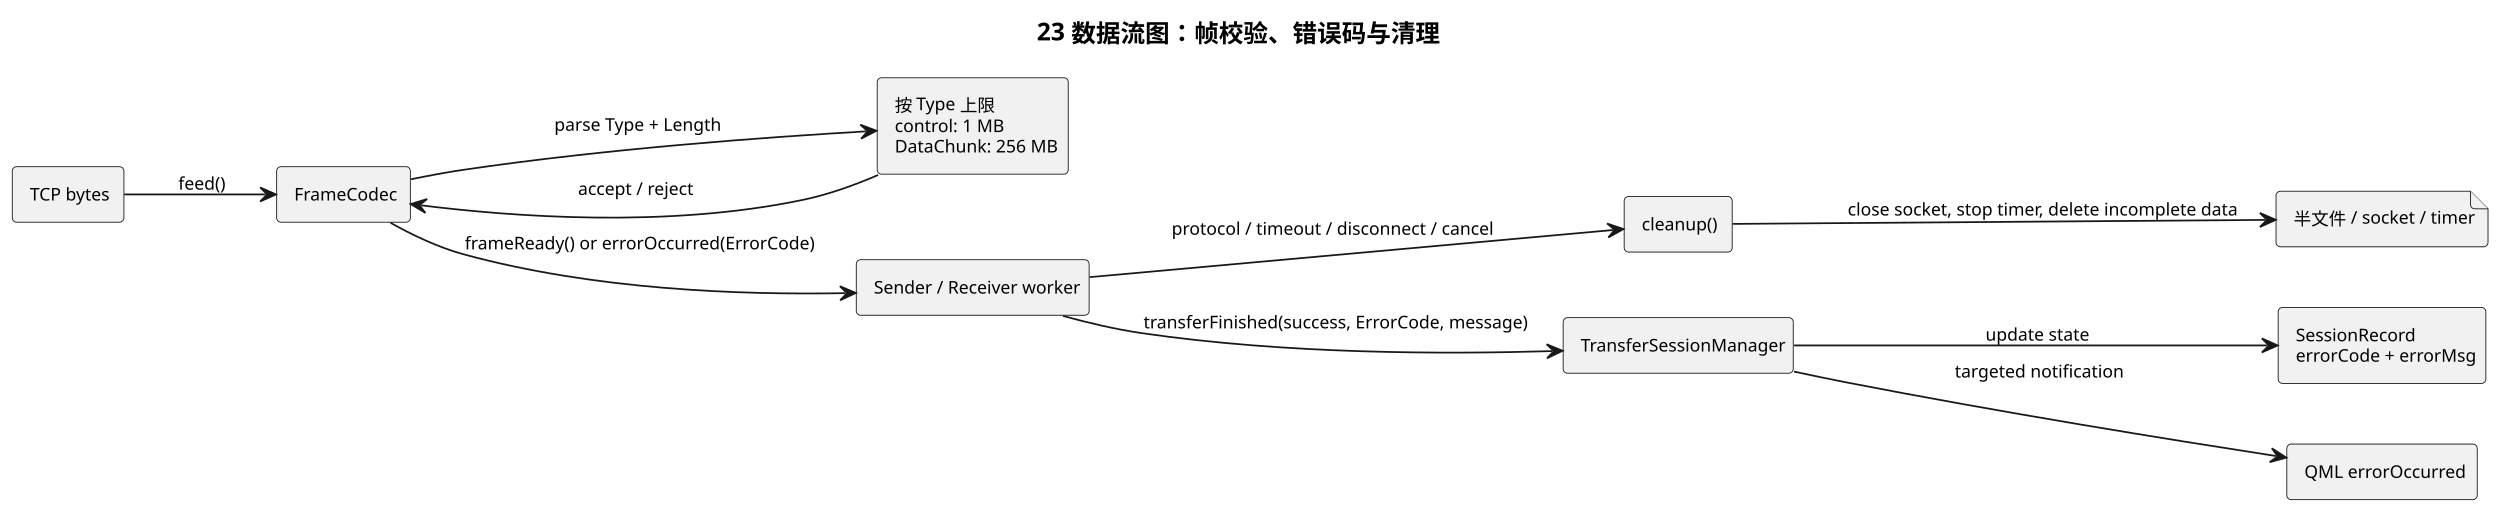
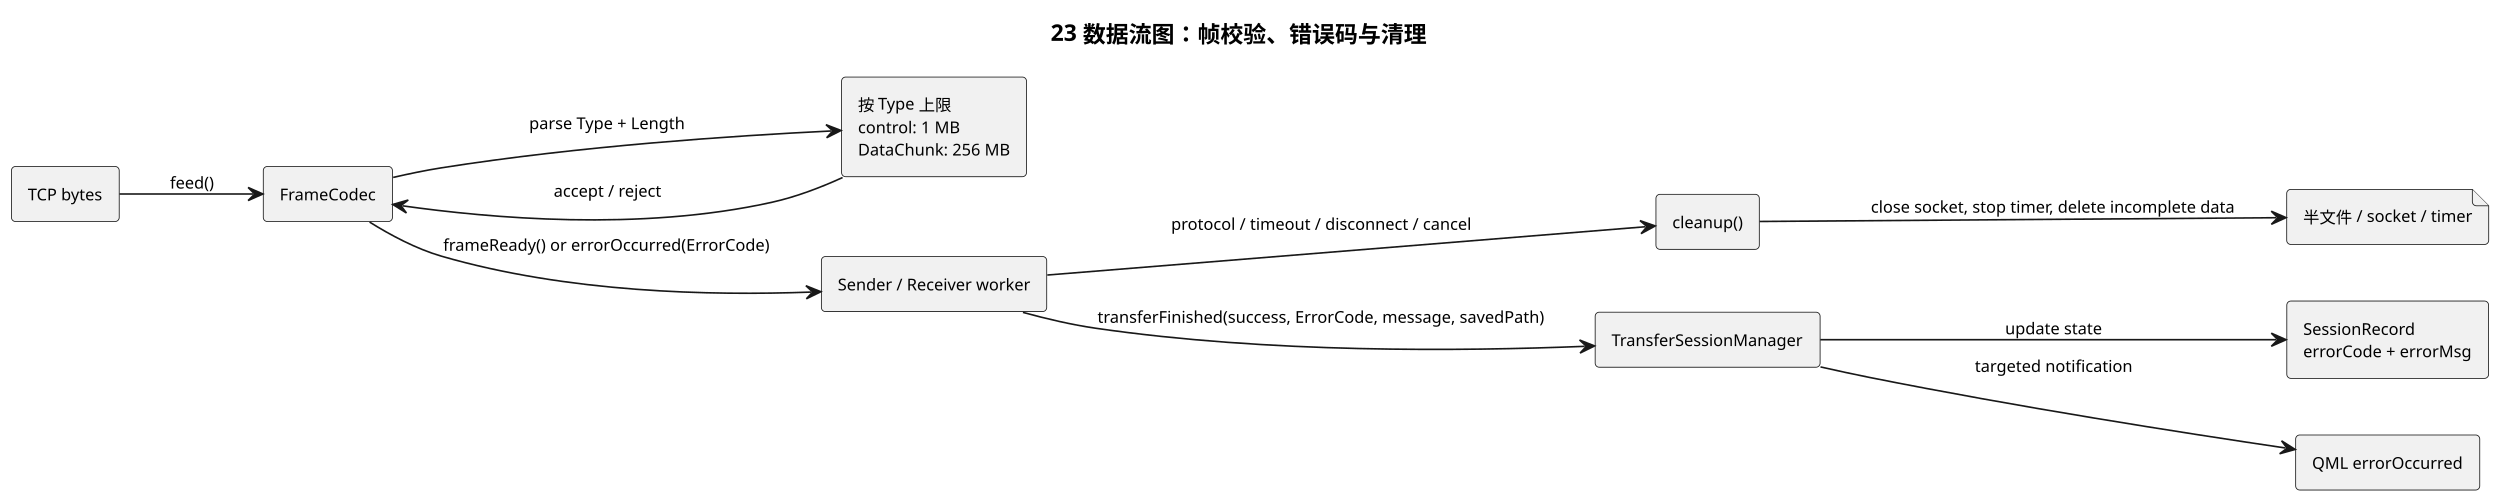
- <svg xmlns="http://www.w3.org/2000/svg" contentStyleType="text/css" data-diagram-type="DESCRIPTION" height="290px" preserveAspectRatio="none" style="width:1424px;height:290px;background:#FFFFFF;" version="1.1" viewBox="0 0 1424 290" width="1424px" zoomAndPan="magnify">
+ <svg xmlns="http://www.w3.org/2000/svg" contentStyleType="text/css" data-diagram-type="DESCRIPTION" height="305px" preserveAspectRatio="none" style="width:1527px;height:305px;background:#FFFFFF;" version="1.1" viewBox="0 0 1527 305" width="1527px" zoomAndPan="magnify">
  <defs />
  <g>
    <g class="title" data-source-line="28">
-       <text fill="#000000" font-family="sans-serif" font-size="14" font-weight="bold" lengthAdjust="spacing" textLength="229.058" x="590.557" y="22.995">23 数据流图：帧校验、错误码与清理</text>
+       <text fill="#000000" font-family="sans-serif" font-size="14" font-weight="bold" lengthAdjust="spacing" textLength="229.655" x="641.722" y="24.966">23 数据流图：帧校验、错误码与清理</text>
    </g>
    <g class="entity" data-qualified-name="Bytes" data-source-line="32" id="ent0002">
-       <rect fill="#F1F1F1" height="31.641" rx="2.5" ry="2.5" style="stroke:#181818;stroke-width:0.5;" width="63.579" x="7" y="94.937" />
-       <text fill="#000000" font-family="sans-serif" font-size="10" lengthAdjust="spacing" textLength="43.579" x="17" y="114.219">TCP bytes</text>
+       <rect fill="#F1F1F1" height="33.62" rx="2.5" ry="2.5" style="stroke:#181818;stroke-width:0.5;" width="65.82" x="7" y="101.688" />
+       <text fill="#000000" font-family="sans-serif" font-size="10" lengthAdjust="spacing" textLength="45.82" x="17" y="122.378">TCP bytes</text>
    </g>
    <g class="entity" data-qualified-name="Codec" data-source-line="33" id="ent0003">
-       <rect fill="#F1F1F1" height="31.641" rx="2.5" ry="2.5" style="stroke:#181818;stroke-width:0.5;" width="76.162" x="157.58" y="94.937" />
-       <text fill="#000000" font-family="sans-serif" font-size="10" lengthAdjust="spacing" textLength="56.162" x="167.58" y="114.219">FrameCodec</text>
+       <rect fill="#F1F1F1" height="33.62" rx="2.5" ry="2.5" style="stroke:#181818;stroke-width:0.5;" width="78.88" x="160.82" y="101.688" />
+       <text fill="#000000" font-family="sans-serif" font-size="10" lengthAdjust="spacing" textLength="58.88" x="170.82" y="122.378">FrameCodec</text>
    </g>
    <g class="entity" data-qualified-name="Limit" data-source-line="34" id="ent0004">
-       <rect fill="#F1F1F1" height="54.922" rx="2.5" ry="2.5" style="stroke:#181818;stroke-width:0.5;" width="108.814" x="499.65" y="44.297" />
-       <text fill="#000000" font-family="sans-serif" font-size="10" lengthAdjust="spacing" textLength="56.484" x="509.65" y="63.579">按 Type 上限</text>
-       <text fill="#000000" font-family="sans-serif" font-size="10" lengthAdjust="spacing" textLength="60.322" x="509.65" y="75.22">control: 1 MB</text>
-       <text fill="#000000" font-family="sans-serif" font-size="10" lengthAdjust="spacing" textLength="88.814" x="509.65" y="86.86">DataChunk: 256 MB</text>
+       <rect fill="#F1F1F1" height="60.86" rx="2.5" ry="2.5" style="stroke:#181818;stroke-width:0.5;" width="112.94" x="514.04" y="47.068" />
+       <text fill="#000000" font-family="sans-serif" font-size="10" lengthAdjust="spacing" textLength="57.65" x="524.04" y="67.758">按 Type 上限</text>
+       <text fill="#000000" font-family="sans-serif" font-size="10" lengthAdjust="spacing" textLength="62.57" x="524.04" y="81.378">control: 1 MB</text>
+       <text fill="#000000" font-family="sans-serif" font-size="10" lengthAdjust="spacing" textLength="92.94" x="524.04" y="94.998">DataChunk: 256 MB</text>
    </g>
    <g class="entity" data-qualified-name="Worker" data-source-line="35" id="ent0005">
-       <rect fill="#F1F1F1" height="31.641" rx="2.5" ry="2.5" style="stroke:#181818;stroke-width:0.5;" width="132.627" x="487.74" y="147.937" />
-       <text fill="#000000" font-family="sans-serif" font-size="10" lengthAdjust="spacing" textLength="112.627" x="497.74" y="167.219">Sender / Receiver worker</text>
+       <rect fill="#F1F1F1" height="33.62" rx="2.5" ry="2.5" style="stroke:#181818;stroke-width:0.5;" width="137.63" x="501.7" y="156.688" />
+       <text fill="#000000" font-family="sans-serif" font-size="10" lengthAdjust="spacing" textLength="117.63" x="511.7" y="177.378">Sender / Receiver worker</text>
    </g>
    <g class="entity" data-qualified-name="Cleanup" data-source-line="36" id="ent0006">
-       <rect fill="#F1F1F1" height="31.641" rx="2.5" ry="2.5" style="stroke:#181818;stroke-width:0.5;" width="61.528" x="925.13" y="111.937" />
-       <text fill="#000000" font-family="sans-serif" font-size="10" lengthAdjust="spacing" textLength="41.528" x="935.13" y="131.219">cleanup()</text>
+       <rect fill="#F1F1F1" height="33.62" rx="2.5" ry="2.5" style="stroke:#181818;stroke-width:0.5;" width="63.14" x="1011.45" y="118.688" />
+       <text fill="#000000" font-family="sans-serif" font-size="10" lengthAdjust="spacing" textLength="43.14" x="1021.45" y="139.378">cleanup()</text>
    </g>
    <g class="entity" data-qualified-name="Temporary" data-source-line="37" id="ent0007">
-       <path d="M1296.43,111.437 L1296.43,138.077 A2.5,2.5 0 0 0 1298.93,140.577 L1414.672,140.577 A2.5,2.5 0 0 0 1417.172,138.077 L1417.172,118.937 L1407.172,108.937 L1298.93,108.937 A2.5,2.5 0 0 0 1296.43,111.437" fill="#F1F1F1" style="stroke:#181818;stroke-width:0.5;" />
-       <path d="M1407.172,108.937 L1407.172,116.437 A2.5,2.5 0 0 0 1409.672,118.937 L1417.172,118.937" fill="#F1F1F1" style="stroke:#181818;stroke-width:0.5;" />
-       <text fill="#000000" font-family="sans-serif" font-size="10" lengthAdjust="spacing" textLength="100.742" x="1306.43" y="128.219">半文件 / socket / timer</text>
+       <path d="M1396.72,118.188 L1396.72,146.808 A2.5,2.5 0 0 0 1399.22,149.308 L1517.6,149.308 A2.5,2.5 0 0 0 1520.1,146.808 L1520.1,125.688 L1510.1,115.688 L1399.22,115.688 A2.5,2.5 0 0 0 1396.72,118.188" fill="#F1F1F1" style="stroke:#181818;stroke-width:0.5;" />
+       <path d="M1510.1,115.688 L1510.1,123.188 A2.5,2.5 0 0 0 1512.6,125.688 L1520.1,125.688" fill="#F1F1F1" style="stroke:#181818;stroke-width:0.5;" />
+       <text fill="#000000" font-family="sans-serif" font-size="10" lengthAdjust="spacing" textLength="103.38" x="1406.72" y="136.378">半文件 / socket / timer</text>
    </g>
    <g class="entity" data-qualified-name="Tsm" data-source-line="38" id="ent0008">
-       <rect fill="#F1F1F1" height="31.641" rx="2.5" ry="2.5" style="stroke:#181818;stroke-width:0.5;" width="131.06" x="890.37" y="180.937" />
-       <text fill="#000000" font-family="sans-serif" font-size="10" lengthAdjust="spacing" textLength="111.06" x="900.37" y="200.219">TransferSessionManager</text>
+       <rect fill="#F1F1F1" height="33.62" rx="2.5" ry="2.5" style="stroke:#181818;stroke-width:0.5;" width="137.39" x="974.33" y="190.688" />
+       <text fill="#000000" font-family="sans-serif" font-size="10" lengthAdjust="spacing" textLength="117.39" x="984.33" y="211.378">TransferSessionManager</text>
    </g>
    <g class="entity" data-qualified-name="Record" data-source-line="39" id="ent0009">
-       <rect fill="#F1F1F1" height="43.281" rx="2.5" ry="2.5" style="stroke:#181818;stroke-width:0.5;" width="118.291" x="1297.65" y="175.117" />
-       <text fill="#000000" font-family="sans-serif" font-size="10" lengthAdjust="spacing" textLength="65.312" x="1307.65" y="194.399">SessionRecord</text>
-       <text fill="#000000" font-family="sans-serif" font-size="10" lengthAdjust="spacing" textLength="98.291" x="1307.65" y="206.04">errorCode + errorMsg</text>
+       <rect fill="#F1F1F1" height="47.24" rx="2.5" ry="2.5" style="stroke:#181818;stroke-width:0.5;" width="123.25" x="1396.78" y="183.878" />
+       <text fill="#000000" font-family="sans-serif" font-size="10" lengthAdjust="spacing" textLength="68.51" x="1406.78" y="204.568">SessionRecord</text>
+       <text fill="#000000" font-family="sans-serif" font-size="10" lengthAdjust="spacing" textLength="103.25" x="1406.78" y="218.188">errorCode + errorMsg</text>
    </g>
    <g class="entity" data-qualified-name="Qml" data-source-line="40" id="ent0010">
-       <rect fill="#F1F1F1" height="31.641" rx="2.5" ry="2.5" style="stroke:#181818;stroke-width:0.5;" width="108.481" x="1302.56" y="252.937" />
-       <text fill="#000000" font-family="sans-serif" font-size="10" lengthAdjust="spacing" textLength="88.481" x="1312.56" y="272.219">QML errorOccurred</text>
+       <rect fill="#F1F1F1" height="33.62" rx="2.5" ry="2.5" style="stroke:#181818;stroke-width:0.5;" width="112.44" x="1402.19" y="265.688" />
+       <text fill="#000000" font-family="sans-serif" font-size="10" lengthAdjust="spacing" textLength="92.44" x="1412.19" y="286.378">QML errorOccurred</text>
    </g>
    <g class="link" data-entity-1="ent0002" data-entity-2="ent0003" data-link-type="dependency" data-source-line="42" id="lnk11">
-       <path d="M70.76,110.757 C95.65,110.757 124.71,110.757 151.18,110.757" fill="none" id="Bytes-to-Codec" style="stroke:#181818;stroke-width:1;" />
-       <polygon fill="#181818" points="157.18,110.757,148.18,106.757,152.18,110.757,148.18,114.757,157.18,110.757" style="stroke:#181818;stroke-width:1;" />
-       <text fill="#000000" font-family="sans-serif" font-size="10" lengthAdjust="spacing" textLength="25.869" x="101.58" y="108.039">feed()</text>
+       <path d="M72.95,118.498 C98.26,118.498 127.66,118.498 154.55,118.498" fill="none" id="Bytes-to-Codec" style="stroke:#181818;stroke-width:1;" />
+       <polygon fill="#181818" points="160.55,118.498,151.55,114.498,155.55,118.498,151.55,122.498,160.55,118.498" style="stroke:#181818;stroke-width:1;" />
+       <text fill="#000000" font-family="sans-serif" font-size="10" lengthAdjust="spacing" textLength="26.87" x="103.82" y="115.188">feed()</text>
    </g>
    <g class="link" data-entity-1="ent0003" data-entity-2="ent0004" data-link-type="dependency" data-source-line="43" id="lnk12">
-       <path d="M234.13,102.117 C243.74,100.127 254.09,98.177 263.74,96.757 C345.42,84.747 434.99,78.226 493.25,74.826" fill="none" id="Codec-to-Limit" style="stroke:#181818;stroke-width:1;" />
-       <polygon fill="#181818" points="499.24,74.477,490.022,71.008,494.248,74.768,490.488,78.994,499.24,74.477" style="stroke:#181818;stroke-width:1;" />
-       <text fill="#000000" font-family="sans-serif" font-size="10" lengthAdjust="spacing" textLength="90.22" x="315.74" y="74.499">parse Type + Length</text>
+       <path d="M240.15,108.368 C249.76,106.148 260.06,104.018 269.7,102.498 C354.19,89.178 447.267,82.962 507.697,80.001" fill="none" id="Codec-to-Limit" style="stroke:#181818;stroke-width:1;" />
+       <polygon fill="#181818" points="513.69,79.708,504.505,76.153,508.696,79.953,504.897,84.143,513.69,79.708" style="stroke:#181818;stroke-width:1;" />
+       <text fill="#000000" font-family="sans-serif" font-size="10" lengthAdjust="spacing" textLength="95.29" x="323.2" y="78.878">parse Type + Length</text>
    </g>
    <g class="link" data-entity-1="ent0004" data-entity-2="ent0003" data-link-type="dependency" data-source-line="44" id="lnk13">
-       <path d="M500.17,99.677 C486.7,105.487 471.99,110.757 457.74,113.757 C379.45,130.237 290.964,123.307 239.864,116.957" fill="none" id="Limit-to-Codec" style="stroke:#181818;stroke-width:1;" />
-       <polygon fill="#181818" points="233.91,116.217,242.348,121.296,238.872,116.834,243.335,113.357,233.91,116.217" style="stroke:#181818;stroke-width:1;" />
-       <text fill="#000000" font-family="sans-serif" font-size="10" lengthAdjust="spacing" textLength="63.389" x="329.24" y="111.039">accept / reject</text>
+       <path d="M514.65,108.428 C501.02,114.648 486.17,120.268 471.7,123.498 C390.81,141.568 298.851,133.185 245.841,125.715" fill="none" id="Limit-to-Codec" style="stroke:#181818;stroke-width:1;" />
+       <polygon fill="#181818" points="239.9,124.878,248.254,130.095,244.851,125.576,249.37,122.173,239.9,124.878" style="stroke:#181818;stroke-width:1;" />
+       <text fill="#000000" font-family="sans-serif" font-size="10" lengthAdjust="spacing" textLength="65.93" x="338.2" y="120.188">accept / reject</text>
    </g>
    <g class="link" data-entity-1="ent0003" data-entity-2="ent0005" data-link-type="dependency" data-source-line="45" id="lnk14">
-       <path d="M222.43,126.907 C234.51,133.657 249.39,140.827 263.74,144.757 C338.51,165.237 422.011,168.056 481.471,166.976" fill="none" id="Codec-to-Worker" style="stroke:#181818;stroke-width:1;" />
-       <polygon fill="#181818" points="487.47,166.867,478.399,163.031,482.471,166.958,478.544,171.03,487.47,166.867" style="stroke:#181818;stroke-width:1;" />
-       <text fill="#000000" font-family="sans-serif" font-size="10" lengthAdjust="spacing" textLength="192.07" x="264.74" y="142.039">frameReady() or errorOccurred(ErrorCode)</text>
+       <path d="M225.74,135.638 C238.28,143.478 254.16,151.998 269.7,156.498 C346.82,178.818 433.654,180.656 495.384,178.406" fill="none" id="Codec-to-Worker" style="stroke:#181818;stroke-width:1;" />
+       <polygon fill="#181818" points="501.38,178.188,492.24,174.518,496.383,178.37,492.532,182.513,501.38,178.188" style="stroke:#181818;stroke-width:1;" />
+       <text fill="#000000" font-family="sans-serif" font-size="10" lengthAdjust="spacing" textLength="200.15" x="270.7" y="153.188">frameReady() or errorOccurred(ErrorCode)</text>
    </g>
    <g class="link" data-entity-1="ent0005" data-entity-2="ent0006" data-link-type="dependency" data-source-line="46" id="lnk15">
-       <path d="M620.63,157.857 C708.37,149.957 854.374,136.804 918.734,131.014" fill="none" id="Worker-to-Cleanup" style="stroke:#181818;stroke-width:1;" />
-       <polygon fill="#181818" points="924.71,130.477,915.388,127.299,919.73,130.925,916.105,135.267,924.71,130.477" style="stroke:#181818;stroke-width:1;" />
-       <text fill="#000000" font-family="sans-serif" font-size="10" lengthAdjust="spacing" textLength="176.782" x="667.37" y="133.739">protocol / timeout / disconnect / cancel</text>
+       <path d="M639.68,167.988 C743.21,159.628 929.98,144.551 1005.019,138.491" fill="none" id="Worker-to-Cleanup" style="stroke:#181818;stroke-width:1;" />
+       <polygon fill="#181818" points="1011,138.008,1001.707,134.745,1006.016,138.41,1002.351,142.719,1011,138.008" style="stroke:#181818;stroke-width:1;" />
+       <text fill="#000000" font-family="sans-serif" font-size="10" lengthAdjust="spacing" textLength="183.59" x="715.33" y="140.398">protocol / timeout / disconnect / cancel</text>
    </g>
    <g class="link" data-entity-1="ent0006" data-entity-2="ent0007" data-link-type="dependency" data-source-line="47" id="lnk16">
-       <path d="M986.88,127.527 C1052.47,127.037 1203.73,125.902 1290.25,125.252" fill="none" id="Cleanup-to-Temporary" style="stroke:#181818;stroke-width:1;" />
-       <polygon fill="#181818" points="1296.25,125.207,1287.22,121.275,1291.25,125.244,1287.28,129.274,1296.25,125.207" style="stroke:#181818;stroke-width:1;" />
-       <text fill="#000000" font-family="sans-serif" font-size="10" lengthAdjust="spacing" textLength="213.989" x="1052.43" y="122.759">close socket, stop timer, delete incomplete data</text>
+       <path d="M1074.76,135.278 C1142.68,134.778 1300.63,133.631 1390.31,132.981" fill="none" id="Cleanup-to-Temporary" style="stroke:#181818;stroke-width:1;" />
+       <polygon fill="#181818" points="1396.31,132.938,1387.281,129.003,1391.31,132.974,1387.339,137.003,1396.31,132.938" style="stroke:#181818;stroke-width:1;" />
+       <text fill="#000000" font-family="sans-serif" font-size="10" lengthAdjust="spacing" textLength="223.78" x="1142.72" y="129.918">close socket, stop timer, delete incomplete data</text>
    </g>
    <g class="link" data-entity-1="ent0005" data-entity-2="ent0008" data-link-type="dependency" data-source-line="48" id="lnk17">
-       <path d="M605.52,179.977 C619.86,183.917 635.6,187.607 650.37,189.757 C732.4,201.707 822.153,201.825 884.063,199.985" fill="none" id="Worker-to-Tsm" style="stroke:#181818;stroke-width:1;" />
-       <polygon fill="#181818" points="890.06,199.807,880.945,196.076,885.062,199.955,881.183,204.072,890.06,199.807" style="stroke:#181818;stroke-width:1;" />
-       <text fill="#000000" font-family="sans-serif" font-size="10" lengthAdjust="spacing" textLength="208.755" x="651.37" y="187.039">transferFinished(success, ErrorCode, message)</text>
+       <path d="M624.81,190.808 C639.12,194.738 654.68,198.378 669.33,200.498 C774.84,215.808 892.915,214.548 967.945,211.538" fill="none" id="Worker-to-Tsm" style="stroke:#181818;stroke-width:1;" />
+       <polygon fill="#181818" points="973.94,211.298,964.787,207.662,968.944,211.498,965.108,215.655,973.94,211.298" style="stroke:#181818;stroke-width:1;" />
+       <text fill="#000000" font-family="sans-serif" font-size="10" lengthAdjust="spacing" textLength="273.3" x="670.33" y="197.188">transferFinished(success, ErrorCode, message, savedPath)</text>
    </g>
    <g class="link" data-entity-1="ent0008" data-entity-2="ent0009" data-link-type="dependency" data-source-line="49" id="lnk18">
-       <path d="M1021.88,196.757 C1098.26,196.757 1217.9,196.757 1291.34,196.757" fill="none" id="Tsm-to-Record" style="stroke:#181818;stroke-width:1;" />
-       <polygon fill="#181818" points="1297.34,196.757,1288.34,192.757,1292.34,196.757,1288.34,200.757,1297.34,196.757" style="stroke:#181818;stroke-width:1;" />
-       <text fill="#000000" font-family="sans-serif" font-size="10" lengthAdjust="spacing" textLength="56.201" x="1130.93" y="194.039">update state</text>
+       <path d="M1111.82,207.498 C1190.85,207.498 1314.29,207.498 1390.32,207.498" fill="none" id="Tsm-to-Record" style="stroke:#181818;stroke-width:1;" />
+       <polygon fill="#181818" points="1396.32,207.498,1387.32,203.498,1391.32,207.498,1387.32,211.498,1396.32,207.498" style="stroke:#181818;stroke-width:1;" />
+       <text fill="#000000" font-family="sans-serif" font-size="10" lengthAdjust="spacing" textLength="59.2" x="1224.72" y="204.188">update state</text>
    </g>
    <g class="link" data-entity-1="ent0008" data-entity-2="ent0010" data-link-type="dependency" data-source-line="50" id="lnk19">
-       <path d="M1021.89,211.667 C1031.77,213.797 1041.86,215.897 1051.43,217.757 C1138.99,234.807 1235.48,250.33 1296.38,259.75" fill="none" id="Tsm-to-Qml" style="stroke:#181818;stroke-width:1;" />
-       <polygon fill="#181818" points="1302.31,260.667,1294.027,255.338,1297.369,259.903,1292.804,263.244,1302.31,260.667" style="stroke:#181818;stroke-width:1;" />
-       <text fill="#000000" font-family="sans-serif" font-size="10" lengthAdjust="spacing" textLength="91.504" x="1113.43" y="215.039">targeted notification</text>
+       <path d="M1111.96,224.118 C1121.91,226.368 1132.07,228.568 1141.72,230.498 C1232.41,248.618 1332.735,264.29 1395.955,273.64" fill="none" id="Tsm-to-Qml" style="stroke:#181818;stroke-width:1;" />
+       <polygon fill="#181818" points="1401.89,274.518,1393.572,269.244,1396.944,273.786,1392.402,277.158,1401.89,274.518" style="stroke:#181818;stroke-width:1;" />
+       <text fill="#000000" font-family="sans-serif" font-size="10" lengthAdjust="spacing" textLength="96.41" x="1206.22" y="227.188">targeted notification</text>
    </g>
  </g>
</svg>
